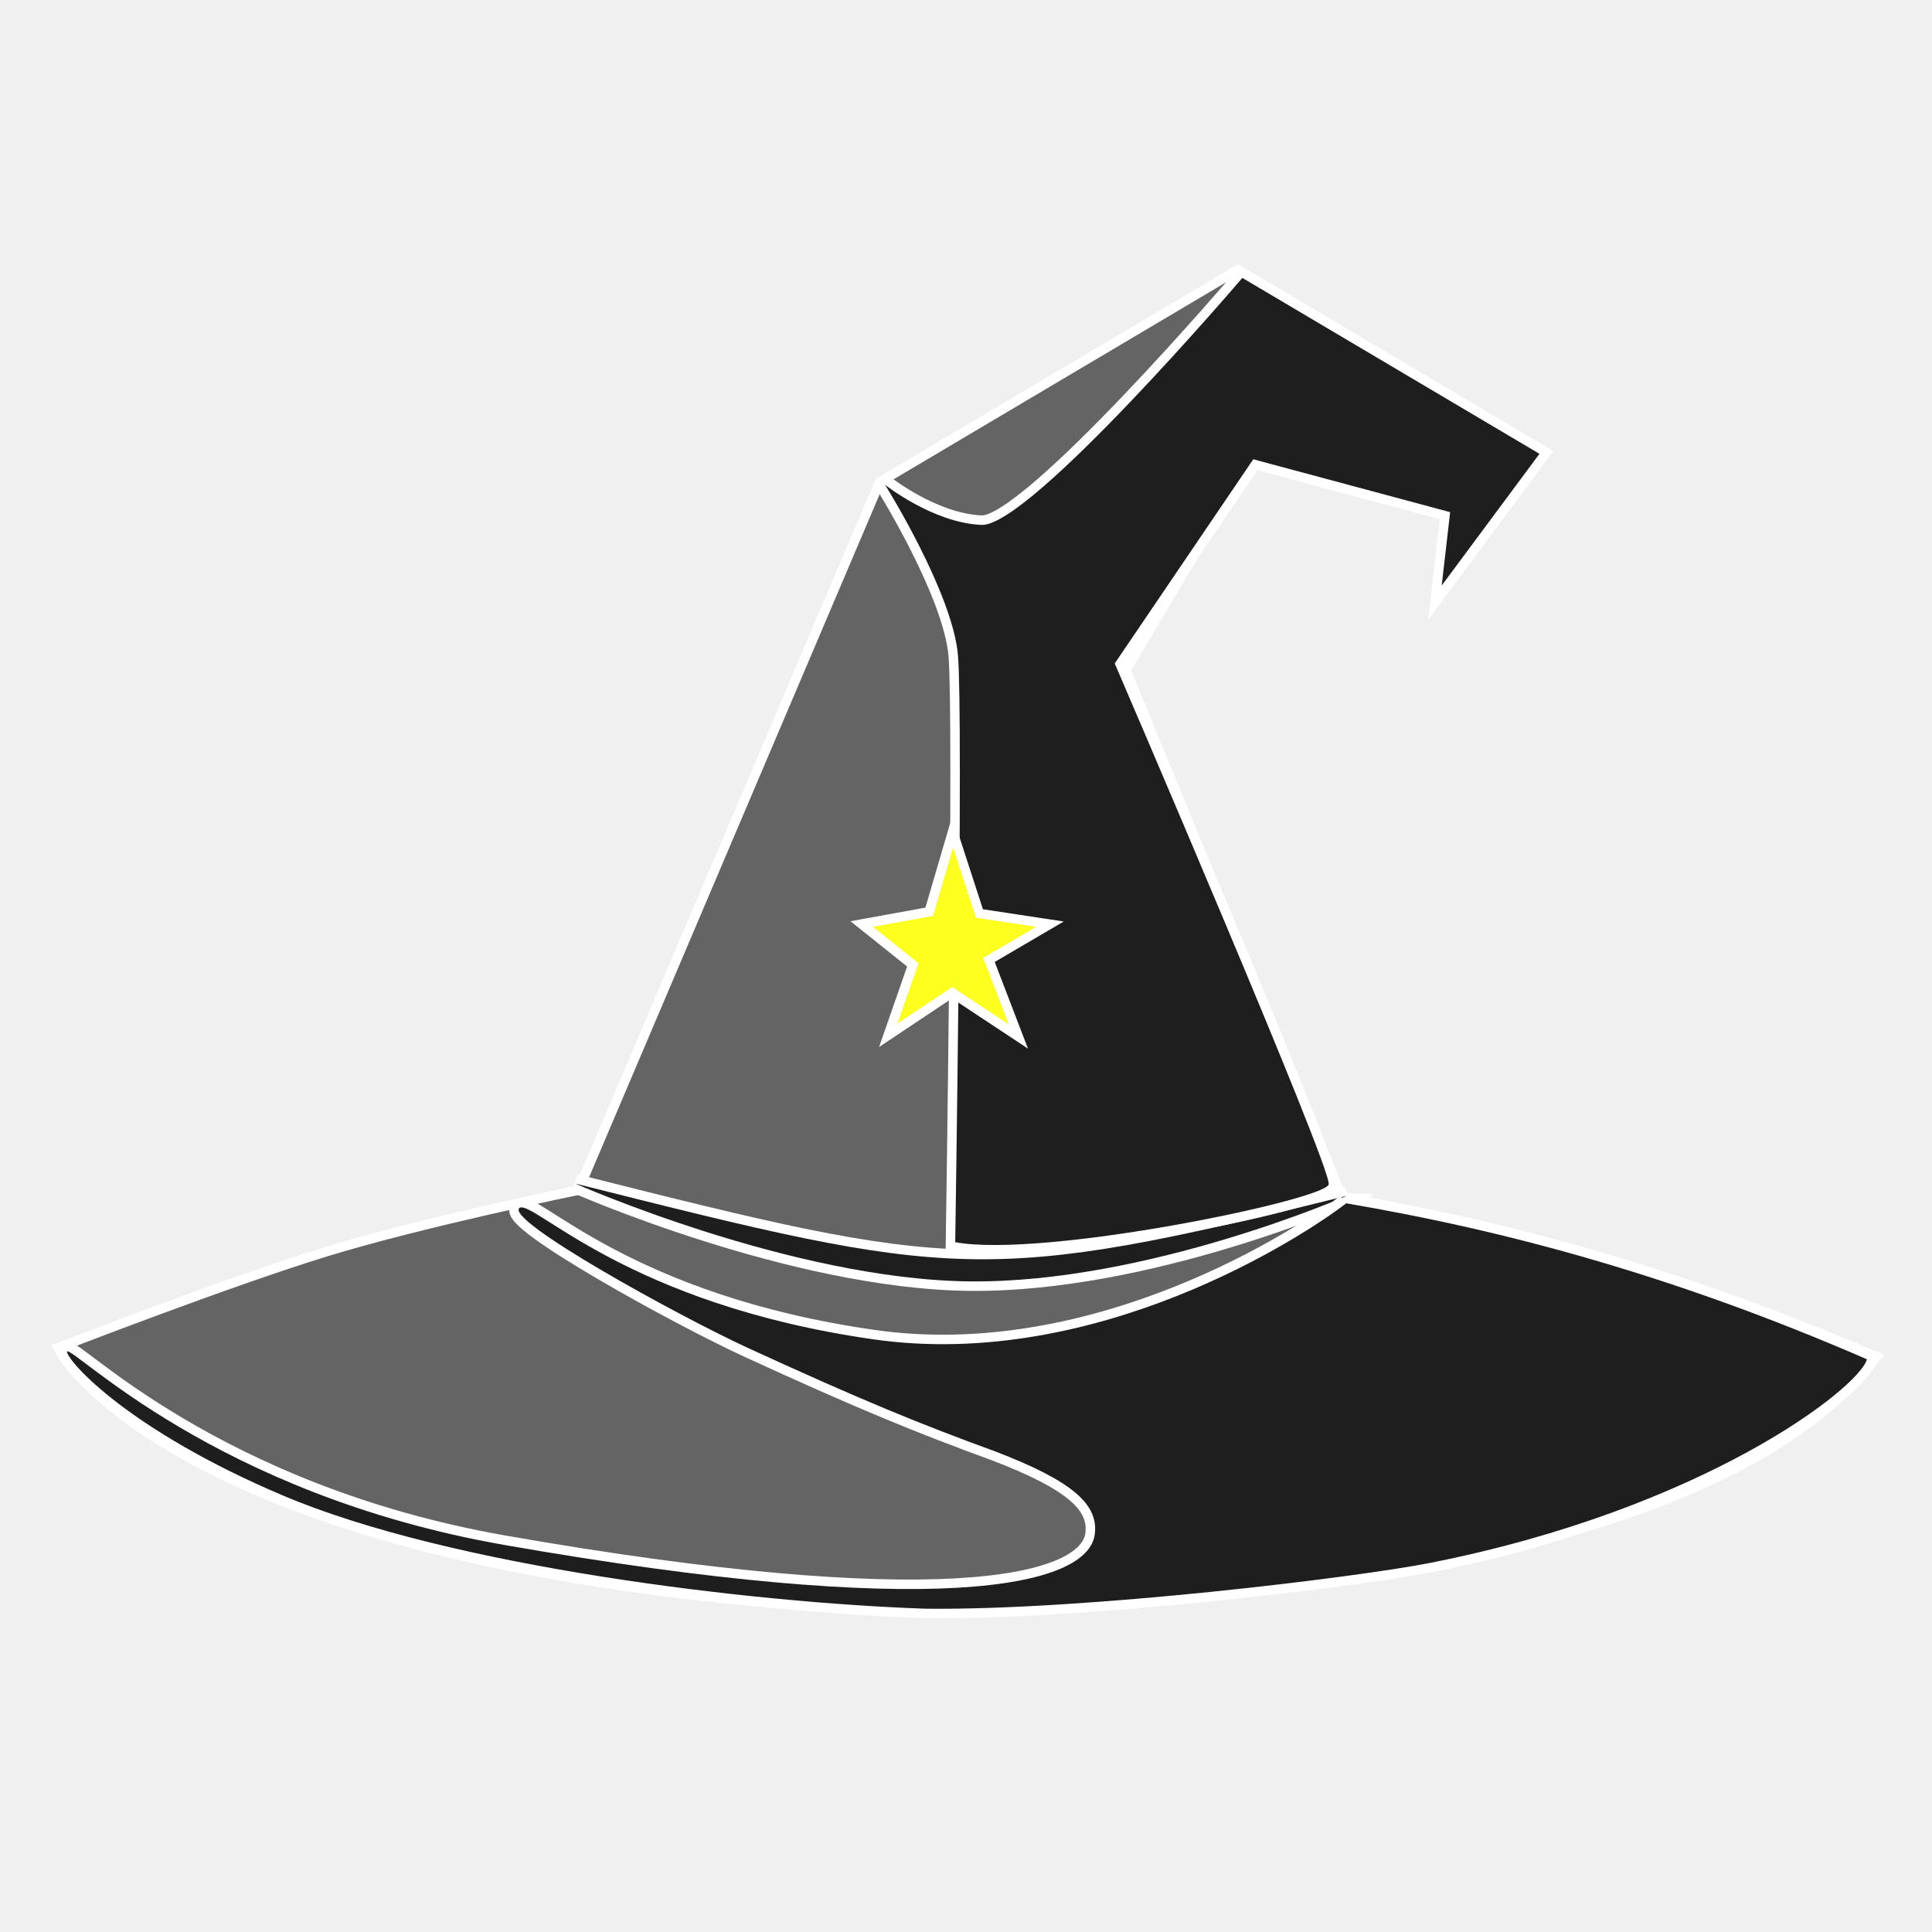
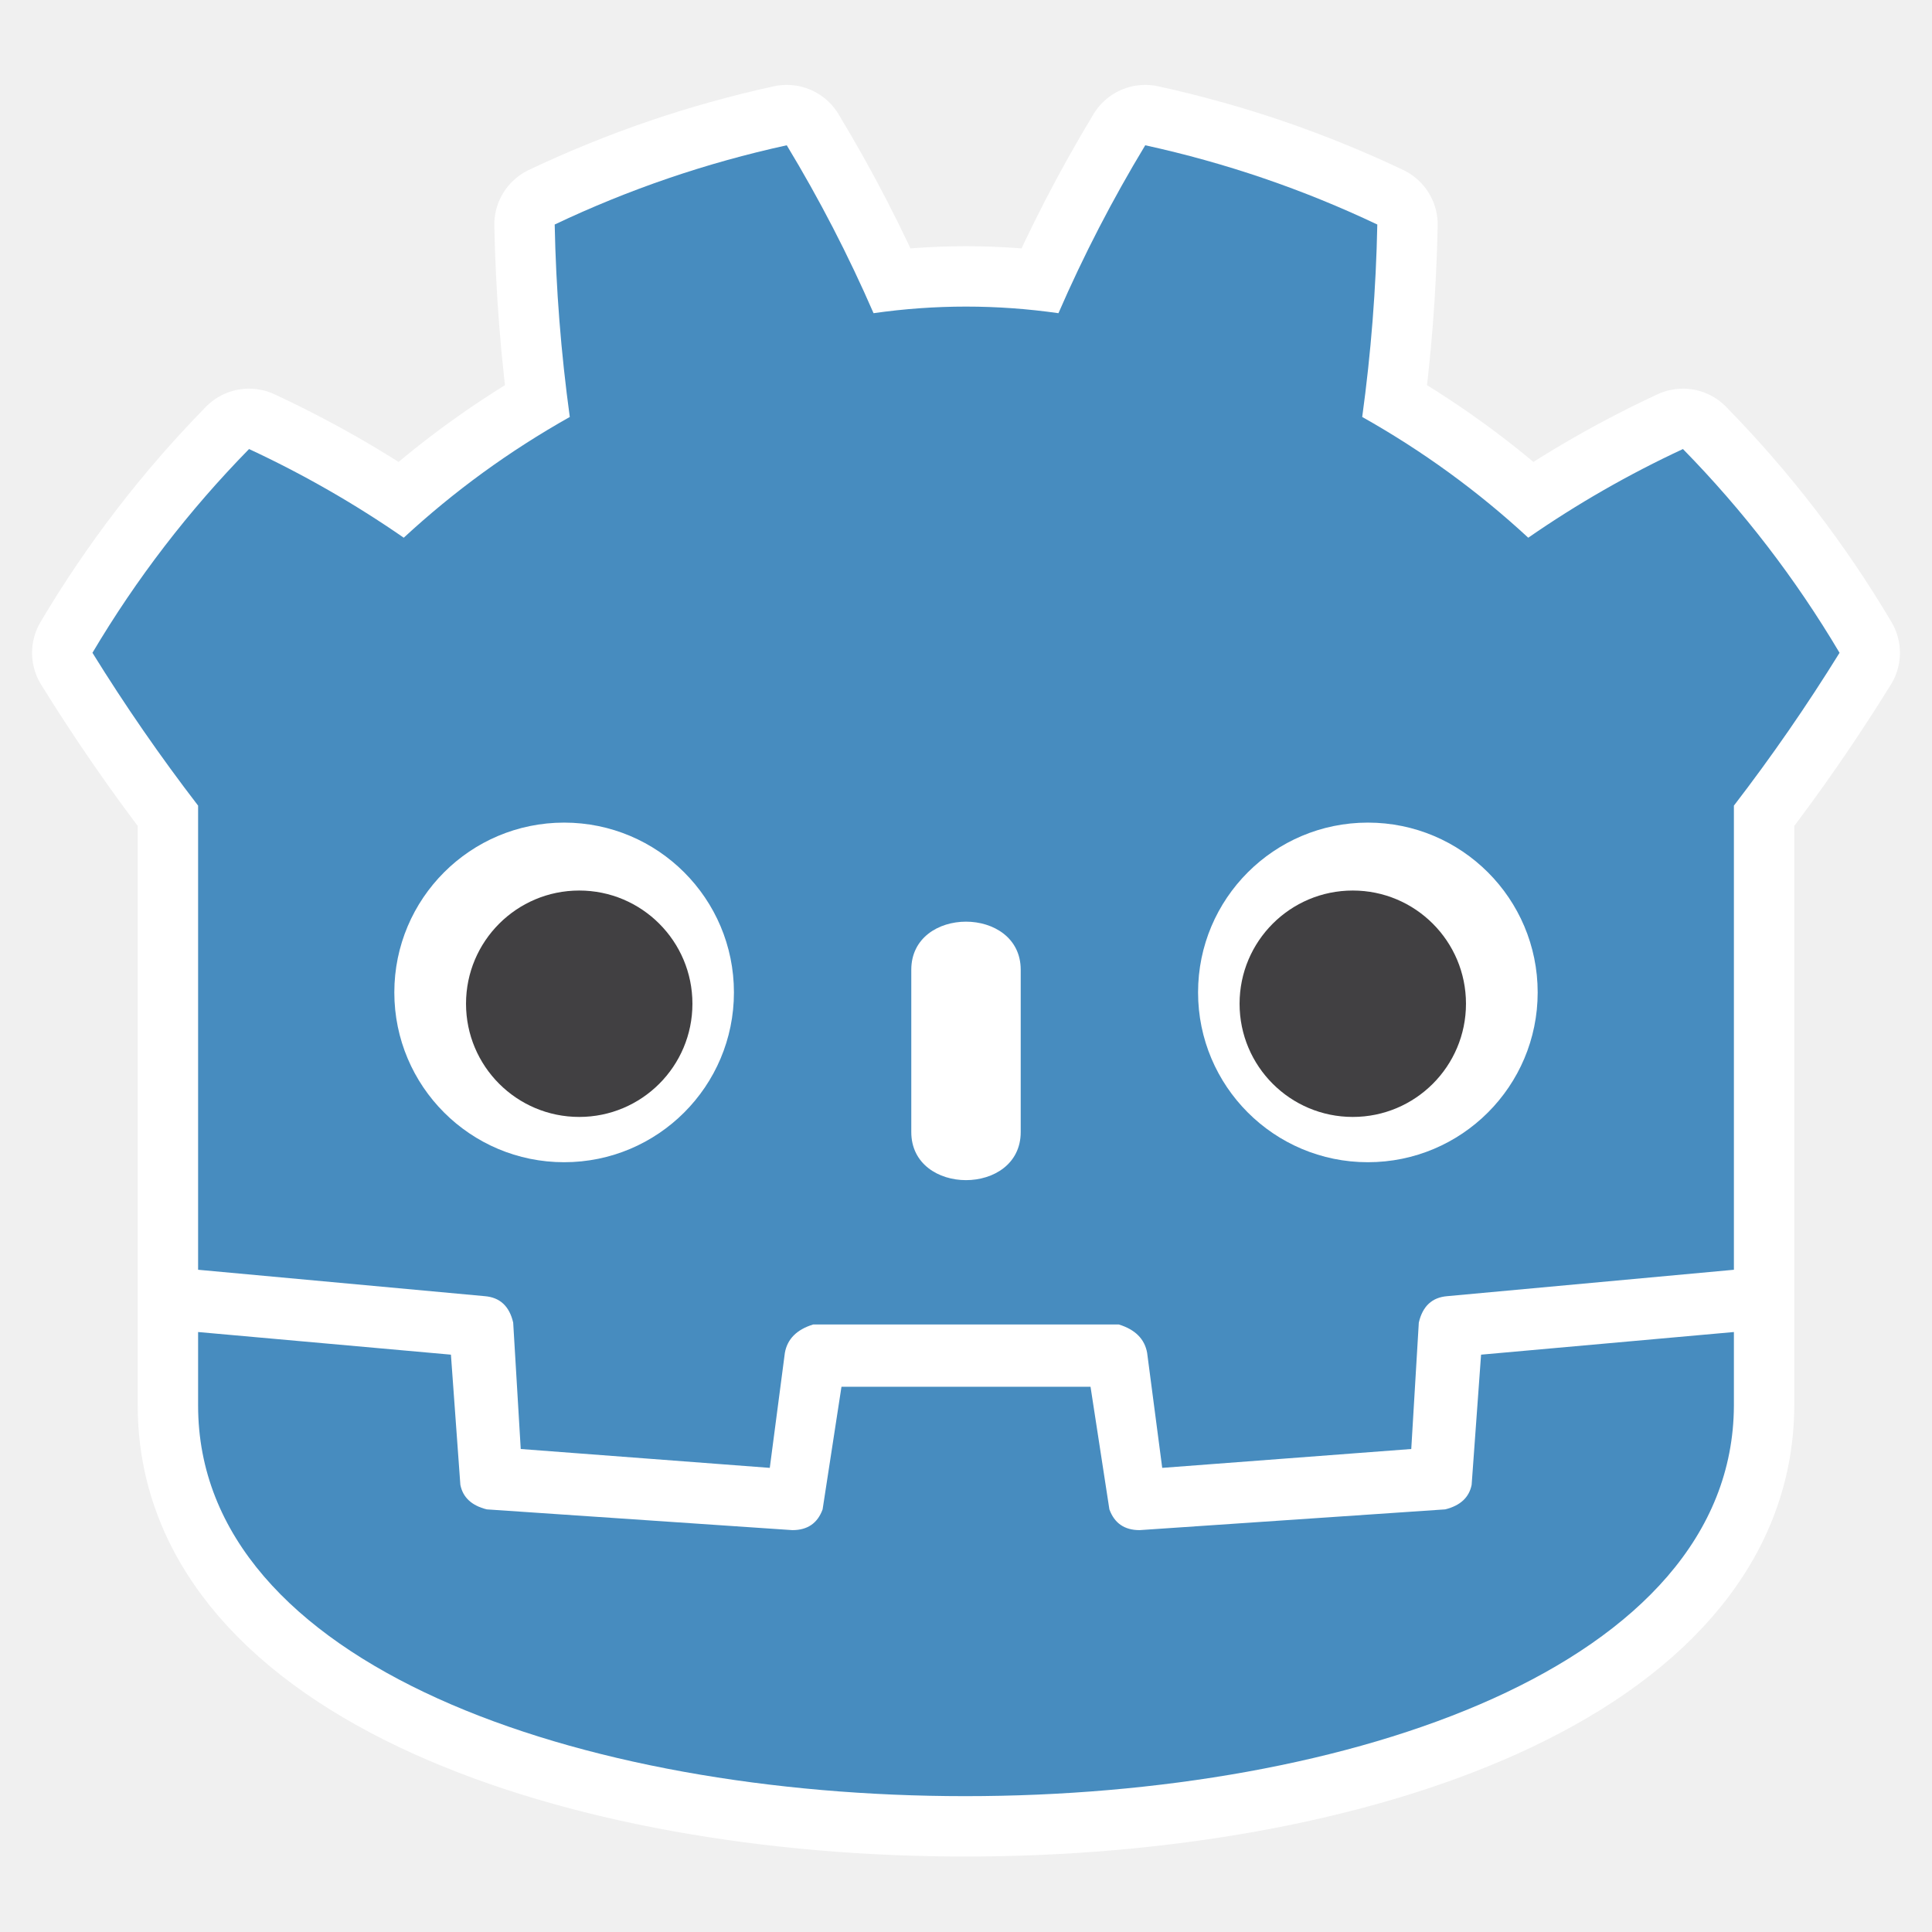
- <svg xmlns="http://www.w3.org/2000/svg" xml:space="preserve" width="1024" height="1024">
-   <g stroke="#fff" stroke-linecap="round" stroke-width="3.979" paint-order="stroke fill markers">
-     <path fill="#646464" d="m 583.675,312.663 42.734,11.901 -2.339,15.91 20.205,-27.383 -63.035,-37.482 -74.379,44.087 -63.29,148.759 c 0,0 -32.997,6.762 -53.283,12.983 -20.285,6.221 -55.176,19.744 -55.176,19.744 0,0 26.258,47.928 180.674,54.094 140.622,-4.079 182.149,-32.884 197.898,-52.302 -41.148,-17.503 -72.307,-25.516 -111.348,-33.167 L 556.628,358.373 Z" transform="translate(-812.053 -550.288)scale(2.52593)" />
-     <path fill="#1e1e1e" d="m 442.151,466.19 c 0,0 45.54,20.162 82.834,20.544 37.294,0.383 79.178,-17.978 79.178,-17.978 -76.096,18.85 -82.411,17.469 -162.012,-2.566 z" transform="translate(-812.053 -550.288)scale(2.52593)" />
-     <path fill="#1e1e1e" d="m 582.169,276.167 c 0,0 -44.562,52.212 -54.698,51.829 -10.136,-0.383 -20.273,-8.415 -20.273,-8.415 0,0 14.153,22.568 15.3,35.764 1.148,13.196 -0.574,123.166 -0.574,123.166 18.506,3.403 77.674,-8.863 78.372,-12.145 0.709,-3.331 -44.903,-109.299 -44.903,-109.299 l 29.07,-42.84 41.31,11.093 -1.769,15.396 20.512,-27.636 z" transform="translate(-812.053 -550.288)scale(2.52593)" />
-     <path fill="#fdff1e" d="m 504.608,412.338 12.623,-2.295 4.208,-14.344 4.781,14.726 12.623,1.913 -11.093,6.503 5.355,13.961 -11.858,-7.841 -11.475,7.65 4.399,-12.623 z" transform="translate(-812.053 -550.288)scale(2.52593)" />
-     <path fill="#1e1e1e" d="m 603.96,470.348 c -8.94,6.92 -52.296,35.265 -99.263,28.535 -51.844,-7.429 -71.144,-29.243 -74.193,-27.588 -3.218,2.542 33.204,22.644 48.093,29.481 23.716,10.891 36.004,15.904 51.781,21.657 16.338,6.261 21.575,11.156 20.84,17.291 -1.362,11.368 -34.398,17.985 -123.901,2.313 -60.879,-10.66 -90.496,-41.831 -91.799,-40.585 0.289,2.259 13.102,16.524 45.271,30.181 35.458,15.053 98.646,22.544 134.862,23.778 33.458,0.406 90.592,-6.582 105.889,-9.602 57.476,-11.344 90.082,-36.723 91.689,-42.734 -40.107,-17.42 -75.551,-27.002 -109.27,-32.727 z" transform="translate(-812.053 -550.288)scale(2.52593)" />
+ <svg xmlns="http://www.w3.org/2000/svg" width="1024" height="1024">
+   <g fill="#fff">
+     <path d="M105 673v33q407 354 814 0v-33z" />
+     <path fill="none" stroke="#fff" stroke-linejoin="round" stroke-width="64" d="M105 745c0 276 813 276 814 0V427q30-39 56-81-35-59-83-108-43 20-82 47-40-37-88-64 7-51 8-102-59-28-123-42-26 43-46 89-49-7-98 0-20-46-46-89-64 14-123 42 1 51 8 102-48 27-88 64-39-27-82-47-48 49-83 108 26 42 56 81v318z" />
+     <path fill="#478cbf" d="m105 673 152 14q12 1 15 14l4 67 132 10 8-61q2-11 15-15h162q13 4 15 15l8 61 132-10 4-67q3-13 15-14l152-14V427q30-39 56-81-35-59-83-108-43 20-82 47-40-37-88-64 7-51 8-102-59-28-123-42-26 43-46 89-49-7-98 0-20-46-46-89-64 14-123 42 1 51 8 102-48 27-88 64-39-27-82-47-48 49-83 108 26 42 56 81zm0 33v39c0 276 813 276 814 0v-39l-134 12-5 69q-2 10-14 13l-162 11q-12 0-16-11l-10-65H446l-10 65q-4 11-16 11l-162-11q-12-3-14-13l-5-69z" />
+     <path d="M483 600c0 34 58 34 58 0v-86c0-34-58-34-58 0z" />
+     <circle cx="725" cy="526" r="90" />
+     <circle cx="299" cy="526" r="90" />
+   </g>
+   <g fill="#414042">
+     <circle cx="307" cy="532" r="60" />
+     <circle cx="717" cy="532" r="60" />
  </g>
</svg>
